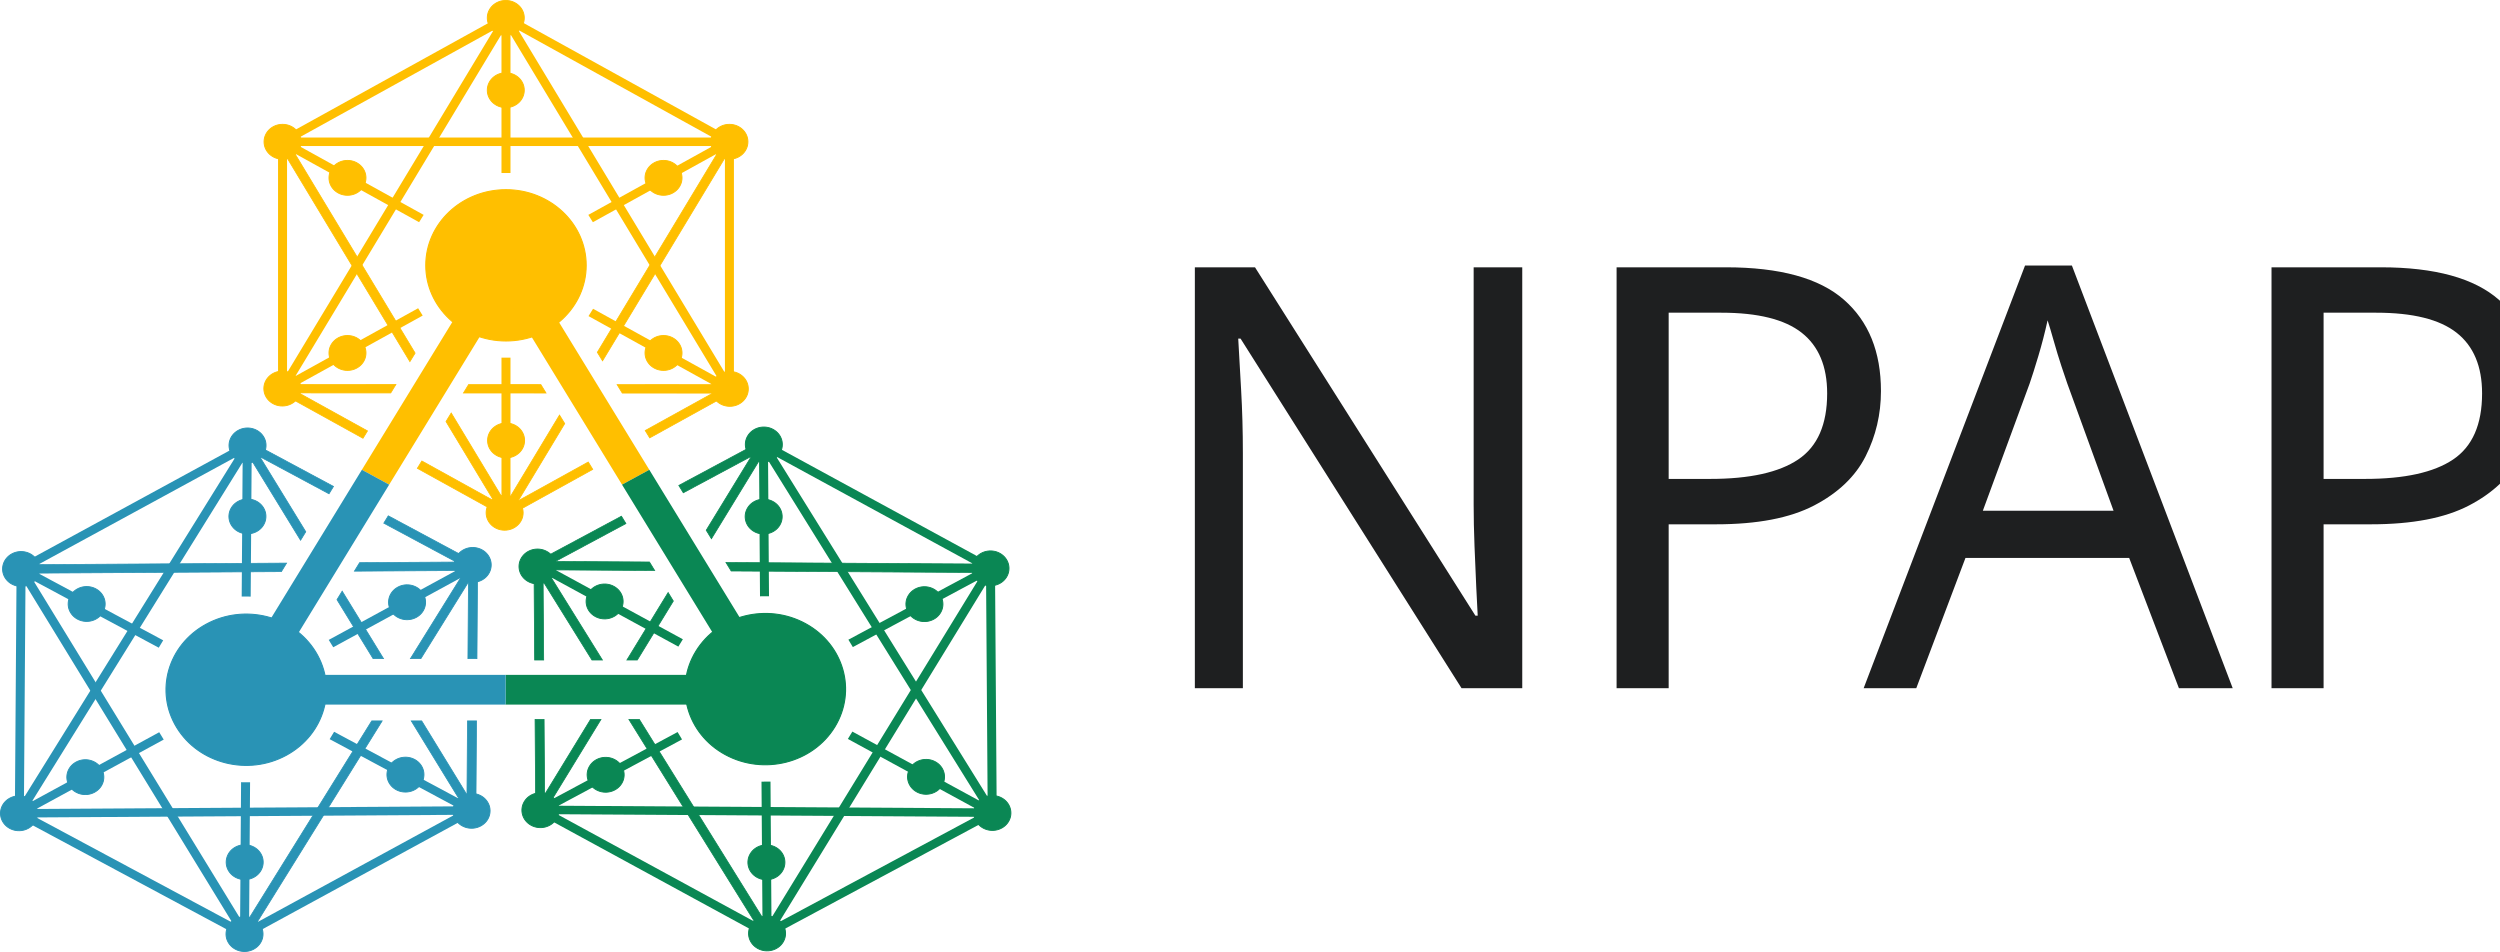
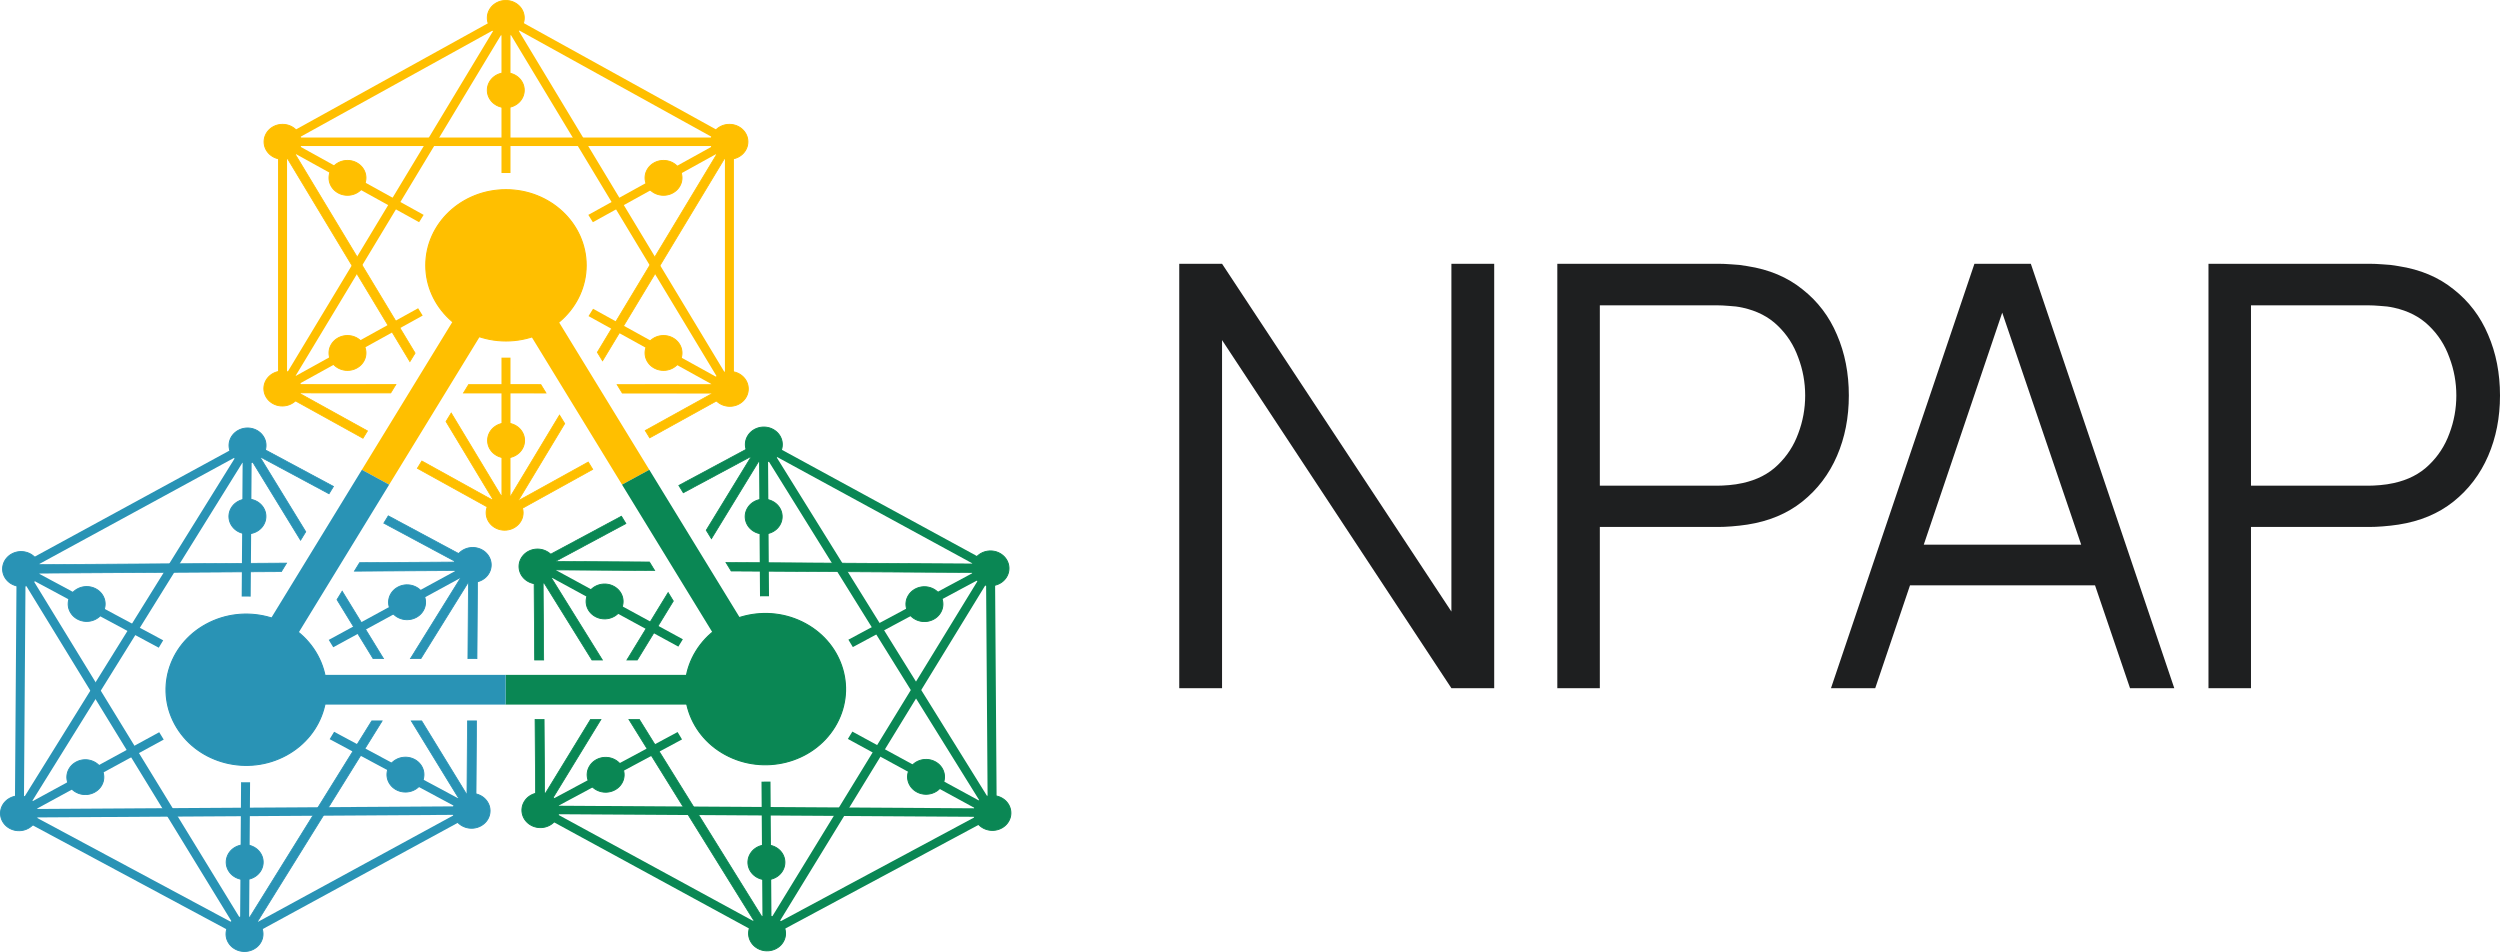
<svg xmlns="http://www.w3.org/2000/svg" version="1.1" id="svg1" width="1125.745" height="428.661" viewBox="0 0 1125.745 428.661" xml:space="preserve">
  <defs id="defs1" />
  <g id="layer1" transform="matrix(-0.3575605,0,0,0.3372961,731.2765,-38.92885)">
    <g id="g100" style="opacity:1;fill:#ffbf00;fill-opacity:1">
      <circle style="display:inline;opacity:1;fill:#ffbf00;fill-opacity:1;stroke:#ffbf00;stroke-width:1.428;stroke-opacity:1" id="path2" cx="1407.966" cy="469.633" r="101" />
      <ellipse style="display:inline;opacity:1;fill:#ffbf00;fill-opacity:1;stroke:#ffbf00;stroke-width:1.233;stroke-opacity:1" id="path38" cx="1689.357" cy="304.69" rx="23.267" ry="23.282" />
      <ellipse style="display:inline;opacity:1;fill:#ffbf00;fill-opacity:1;stroke:#ffbf00;stroke-width:1.233;stroke-opacity:1" id="ellipse41" cx="1126.075" cy="634.577" rx="23.267" ry="23.282" />
      <ellipse style="display:inline;opacity:1;fill:#ffbf00;fill-opacity:1;stroke:#ffbf00;stroke-width:1.233;stroke-opacity:1" id="ellipse70" cx="1408.219" cy="139.313" rx="23.267" ry="23.282" />
      <ellipse style="display:inline;opacity:1;fill:#ffbf00;fill-opacity:1;stroke:#ffbf00;stroke-width:1.233;stroke-opacity:1" id="ellipse71" cx="1126.575" cy="304.691" rx="23.267" ry="23.282" />
      <ellipse style="display:inline;opacity:1;fill:#ffbf00;fill-opacity:1;stroke:#ffbf00;stroke-width:1.233;stroke-opacity:1" id="ellipse72" cx="1409.669" cy="799.953" rx="23.267" ry="23.282" />
      <ellipse style="display:inline;opacity:1;fill:#ffbf00;fill-opacity:1;stroke:#ffbf00;stroke-width:1.233;stroke-opacity:1" id="ellipse73" cx="1689.61" cy="634.146" rx="23.267" ry="23.282" />
      <ellipse style="display:inline;opacity:1;fill:#ffbf00;fill-opacity:1;stroke:#ffbf00;stroke-width:1.233;stroke-opacity:1" id="ellipse74" cx="1408.219" cy="235.813" rx="23.267" ry="23.282" />
      <ellipse style="display:inline;opacity:1;fill:#ffbf00;fill-opacity:1;stroke:#ffbf00;stroke-width:1.233;stroke-opacity:1" id="ellipse75" cx="1407.842" cy="703.453" rx="23.267" ry="23.282" />
      <path style="display:inline;opacity:1;fill:#ffbf00;fill-opacity:1;stroke:#ffbf00;stroke-width:11.339;stroke-dasharray:none;stroke-opacity:1" d="M 1126.575,634.577 V 304.691" id="path41" />
      <path style="display:inline;opacity:1;fill:#ffbf00;fill-opacity:1;stroke:#ffbf00;stroke-width:11.339;stroke-dasharray:none;stroke-opacity:1" d="M 1126.575,304.691 1407.966,139.745" id="path42" />
      <path style="display:inline;opacity:1;fill:#ffbf00;fill-opacity:1;stroke:#ffbf00;stroke-width:11.339;stroke-dasharray:none;stroke-opacity:1" d="M 1689.357,304.691 1407.966,139.745" id="path43" />
      <path style="display:inline;opacity:1;fill:#ffbf00;fill-opacity:1;stroke:#ffbf00;stroke-width:11.339;stroke-dasharray:none;stroke-opacity:1" d="M 1689.357,634.577 V 304.691" id="path44" />
      <path style="display:inline;opacity:1;fill:#ffbf00;fill-opacity:1;stroke:#ffbf00;stroke-width:11.339;stroke-dasharray:none;stroke-opacity:1" d="M 1407.966,139.745 1126.575,634.577" id="path49" />
      <path style="display:inline;opacity:1;fill:#ffbf00;fill-opacity:1;stroke:#ffbf00;stroke-width:11.339;stroke-dasharray:none;stroke-opacity:1" d="m 1407.966,139.745 281.391,494.833" id="path50" />
      <path style="display:inline;opacity:1;fill:#ffbf00;fill-opacity:1;stroke:#ffbf00;stroke-width:11.339;stroke-dasharray:none;stroke-opacity:1" d="m 1126.575,304.691 h 562.782" id="path53" />
      <path style="display:inline;opacity:1;fill:#ffbf00;fill-opacity:1;stroke:#ffbf00;stroke-width:11.339;stroke-dasharray:none;stroke-opacity:1" d="m 1407.966,139.745 10e-5,206.639" id="path56" />
      <path style="display:inline;opacity:1;fill:#ffbf00;fill-opacity:1;stroke:#ffbf00;stroke-width:11.339;stroke-dasharray:none;stroke-opacity:1" d="m 1407.966,592.882 10e-5,206.639" id="path61" />
      <path style="display:inline;opacity:1;fill:#ffbf00;fill-opacity:1;stroke:#ffbf00;stroke-width:11.339;stroke-dasharray:none;stroke-opacity:1" d="M 1689.357,304.691 1514.517,407.176" id="path62" />
      <path style="display:inline;opacity:1;fill:#ffbf00;fill-opacity:1;stroke:#ffbf00;stroke-width:11.339;stroke-dasharray:none;stroke-opacity:1" d="M 1301.415,407.176 1126.575,304.691" id="path63" />
      <path style="display:inline;opacity:1;fill:#ffbf00;fill-opacity:1;stroke:#ffbf00;stroke-width:11.339;stroke-dasharray:none;stroke-opacity:1" d="M 1690.574,634.29 1515.734,531.805" id="path64" />
      <path style="display:inline;opacity:1;fill:#ffbf00;fill-opacity:1;stroke:#ffbf00;stroke-width:11.339;stroke-dasharray:none;stroke-opacity:1" d="M 1301.168,532.524 1126.328,635.009" id="path65" />
      <path style="display:inline;opacity:1;fill:#ffbf00;fill-opacity:1;stroke:#ffbf00;stroke-width:39.685;stroke-dasharray:none;stroke-opacity:1" d="M 1407.966,469.633 1244.645,752.513" id="path79" />
      <path style="display:inline;opacity:1;fill:#ffbf00;fill-opacity:1;stroke:#ffbf00;stroke-width:39.685;stroke-dasharray:none;stroke-opacity:1" d="m 1408.94,469.633 163.321,282.88" id="path80" />
      <ellipse style="display:inline;opacity:1;fill:#ffbf00;fill-opacity:1;stroke:#ffbf00;stroke-width:1.233;stroke-opacity:1" id="ellipse80" cx="1209.564" cy="352.852" rx="23.267" ry="23.282" />
      <ellipse style="display:inline;opacity:1;fill:#ffbf00;fill-opacity:1;stroke:#ffbf00;stroke-width:1.233;stroke-opacity:1" id="ellipse81" cx="1607.585" cy="352.852" rx="23.267" ry="23.282" />
      <ellipse style="display:inline;opacity:1;fill:#ffbf00;fill-opacity:1;stroke:#ffbf00;stroke-width:1.233;stroke-opacity:1" id="ellipse82" cx="1607.585" cy="586.626" rx="23.267" ry="23.282" />
      <ellipse style="display:inline;opacity:1;fill:#ffbf00;fill-opacity:1;stroke:#ffbf00;stroke-width:1.233;stroke-opacity:1" id="ellipse83" cx="1209.564" cy="586.626" rx="23.267" ry="23.282" />
      <path id="path60" style="baseline-shift:baseline;display:inline;overflow:visible;opacity:1;vector-effect:none;fill:#ffbf00;fill-opacity:1;stroke:#ffbf00;stroke-opacity:1;enable-background:accumulate;stop-color:#000000" d="m 1684.43,301.889 -162.019,284.91 6.572,11.383 165.303,-290.688 z m -207.496,364.883 -73.897,129.947 9.857,5.605 70.611,-124.17 z" />
      <path id="path73" style="baseline-shift:baseline;display:inline;overflow:visible;opacity:1;vector-effect:none;fill:#ffbf00;fill-opacity:1;stroke:#ffbf00;stroke-opacity:1;enable-background:accumulate;stop-color:#000000" d="m 1686.49,629.686 -104.092,61.016 5.67,9.82 104.156,-61.053 z m -172.566,101.154 -108.824,63.791 5.732,9.781 108.762,-63.752 z" />
      <path id="path58" style="baseline-shift:baseline;display:inline;overflow:visible;opacity:1;vector-effect:none;fill:#ffbf00;fill-opacity:1;stroke:#ffbf00;stroke-opacity:1;enable-background:accumulate;stop-color:#000000" d="m 1690.57,628.621 -143.973,0.074 6.545,11.334 137.438,-0.07 z m -235.594,0.119 -90.891,0.047 -6.549,11.342 103.984,-0.053 z m -186.932,0.096 -141.473,0.072 0.01,11.338 134.914,-0.068 z" />
      <path id="path89" style="baseline-shift:baseline;display:inline;overflow:visible;opacity:1;vector-effect:none;fill:#ffbf00;fill-opacity:1;stroke:#ffbf00;stroke-opacity:1;enable-background:accumulate;stop-color:#000000" d="m 1131.504,301.889 -9.857,5.605 164.705,289.633 6.57,-11.383 z m 209.061,367.637 -6.572,11.383 69.045,121.416 9.857,-5.605 z" />
      <path id="path91" style="baseline-shift:baseline;display:inline;overflow:visible;opacity:1;vector-effect:none;fill:#ffbf00;fill-opacity:1;stroke:#ffbf00;stroke-opacity:1;enable-background:accumulate;stop-color:#000000" d="m 1129.443,629.686 -5.732,9.783 103.252,60.523 5.668,-9.818 z m 174.924,102.537 -5.67,9.82 106.402,62.369 5.732,-9.781 z" />
    </g>
    <g id="g128" style="opacity:1;fill:#0a8754;fill-opacity:1;stroke:#0a8754;stroke-opacity:1" transform="matrix(0.5,0.8660254,0.8660254,-0.5,-29.37281,50.87531)">
      <circle style="display:inline;opacity:1;fill:#0a8754;fill-opacity:1;stroke:#0a8754;stroke-width:1.428;stroke-opacity:1" id="circle100" cx="1407.966" cy="469.633" r="101" />
      <ellipse style="display:inline;opacity:1;fill:#0a8754;fill-opacity:1;stroke:#0a8754;stroke-width:1.233;stroke-opacity:1" id="ellipse100" cx="1689.357" cy="304.69" rx="23.267" ry="23.282" />
      <ellipse style="display:inline;opacity:1;fill:#0a8754;fill-opacity:1;stroke:#0a8754;stroke-width:1.233;stroke-opacity:1" id="ellipse101" cx="1126.075" cy="634.577" rx="23.267" ry="23.282" />
      <ellipse style="display:inline;opacity:1;fill:#0a8754;fill-opacity:1;stroke:#0a8754;stroke-width:1.233;stroke-opacity:1" id="ellipse102" cx="1408.219" cy="139.313" rx="23.267" ry="23.282" />
      <ellipse style="display:inline;opacity:1;fill:#0a8754;fill-opacity:1;stroke:#0a8754;stroke-width:1.233;stroke-opacity:1" id="ellipse103" cx="1126.575" cy="304.691" rx="23.267" ry="23.282" />
      <ellipse style="display:inline;opacity:1;fill:#0a8754;fill-opacity:1;stroke:#0a8754;stroke-width:1.233;stroke-opacity:1" id="ellipse104" cx="1409.669" cy="799.953" rx="23.267" ry="23.282" />
      <ellipse style="display:inline;opacity:1;fill:#0a8754;fill-opacity:1;stroke:#0a8754;stroke-width:1.233;stroke-opacity:1" id="ellipse105" cx="1689.61" cy="634.146" rx="23.267" ry="23.282" />
      <ellipse style="display:inline;opacity:1;fill:#0a8754;fill-opacity:1;stroke:#0a8754;stroke-width:1.233;stroke-opacity:1" id="ellipse106" cx="1408.219" cy="235.813" rx="23.267" ry="23.282" />
      <ellipse style="display:inline;opacity:1;fill:#0a8754;fill-opacity:1;stroke:#0a8754;stroke-width:1.233;stroke-opacity:1" id="ellipse107" cx="1407.842" cy="703.453" rx="23.267" ry="23.282" />
      <path style="display:inline;opacity:1;fill:#0a8754;fill-opacity:1;stroke:#0a8754;stroke-width:11.339;stroke-dasharray:none;stroke-opacity:1" d="M 1126.575,634.577 V 304.691" id="path107" />
      <path style="display:inline;opacity:1;fill:#0a8754;fill-opacity:1;stroke:#0a8754;stroke-width:11.339;stroke-dasharray:none;stroke-opacity:1" d="M 1126.575,304.691 1407.966,139.745" id="path108" />
      <path style="display:inline;opacity:1;fill:#0a8754;fill-opacity:1;stroke:#0a8754;stroke-width:11.339;stroke-dasharray:none;stroke-opacity:1" d="M 1689.357,304.691 1407.966,139.745" id="path109" />
      <path style="display:inline;opacity:1;fill:#0a8754;fill-opacity:1;stroke:#0a8754;stroke-width:11.339;stroke-dasharray:none;stroke-opacity:1" d="M 1689.357,634.577 V 304.691" id="path110" />
      <path style="display:inline;opacity:1;fill:#0a8754;fill-opacity:1;stroke:#0a8754;stroke-width:11.339;stroke-dasharray:none;stroke-opacity:1" d="M 1407.966,139.745 1126.575,634.577" id="path111" />
      <path style="display:inline;opacity:1;fill:#0a8754;fill-opacity:1;stroke:#0a8754;stroke-width:11.339;stroke-dasharray:none;stroke-opacity:1" d="m 1407.966,139.745 281.391,494.833" id="path112" />
      <path style="display:inline;opacity:1;fill:#0a8754;fill-opacity:1;stroke:#0a8754;stroke-width:11.339;stroke-dasharray:none;stroke-opacity:1" d="m 1126.575,304.691 h 562.782" id="path113" />
      <path style="display:inline;opacity:1;fill:#0a8754;fill-opacity:1;stroke:#0a8754;stroke-width:11.339;stroke-dasharray:none;stroke-opacity:1" d="m 1407.966,139.745 10e-5,206.639" id="path114" />
      <path style="display:inline;opacity:1;fill:#0a8754;fill-opacity:1;stroke:#0a8754;stroke-width:11.339;stroke-dasharray:none;stroke-opacity:1" d="m 1407.966,592.882 10e-5,206.639" id="path115" />
      <path style="display:inline;opacity:1;fill:#0a8754;fill-opacity:1;stroke:#0a8754;stroke-width:11.339;stroke-dasharray:none;stroke-opacity:1" d="M 1689.357,304.691 1514.517,407.176" id="path116" />
      <path style="display:inline;opacity:1;fill:#0a8754;fill-opacity:1;stroke:#0a8754;stroke-width:11.339;stroke-dasharray:none;stroke-opacity:1" d="M 1301.415,407.176 1126.575,304.691" id="path117" />
      <path style="display:inline;opacity:1;fill:#0a8754;fill-opacity:1;stroke:#0a8754;stroke-width:11.339;stroke-dasharray:none;stroke-opacity:1" d="M 1690.574,634.29 1515.734,531.805" id="path118" />
      <path style="display:inline;opacity:1;fill:#0a8754;fill-opacity:1;stroke:#0a8754;stroke-width:11.339;stroke-dasharray:none;stroke-opacity:1" d="M 1301.168,532.524 1126.328,635.009" id="path119" />
      <path style="display:inline;opacity:1;fill:#0a8754;fill-opacity:1;stroke:#0a8754;stroke-width:39.685;stroke-dasharray:none;stroke-opacity:1" d="M 1407.966,469.633 1244.645,752.513" id="path120" />
      <path style="display:inline;opacity:1;fill:#0a8754;fill-opacity:1;stroke:#0a8754;stroke-width:39.685;stroke-dasharray:none;stroke-opacity:1" d="m 1408.94,469.633 163.321,282.88" id="path121" />
      <ellipse style="display:inline;opacity:1;fill:#0a8754;fill-opacity:1;stroke:#0a8754;stroke-width:1.233;stroke-opacity:1" id="ellipse121" cx="1209.564" cy="352.852" rx="23.267" ry="23.282" />
      <ellipse style="display:inline;opacity:1;fill:#0a8754;fill-opacity:1;stroke:#0a8754;stroke-width:1.233;stroke-opacity:1" id="ellipse122" cx="1607.585" cy="352.852" rx="23.267" ry="23.282" />
      <ellipse style="display:inline;opacity:1;fill:#0a8754;fill-opacity:1;stroke:#0a8754;stroke-width:1.233;stroke-opacity:1" id="ellipse123" cx="1607.585" cy="586.626" rx="23.267" ry="23.282" />
      <ellipse style="display:inline;opacity:1;fill:#0a8754;fill-opacity:1;stroke:#0a8754;stroke-width:1.233;stroke-opacity:1" id="ellipse124" cx="1209.564" cy="586.626" rx="23.267" ry="23.282" />
      <path id="path124" style="baseline-shift:baseline;display:inline;overflow:visible;opacity:1;vector-effect:none;fill:#0a8754;fill-opacity:1;stroke:#0a8754;stroke-opacity:1;enable-background:accumulate;stop-color:#000000" d="m 1684.43,301.889 -162.019,284.91 6.572,11.383 165.303,-290.688 z m -207.496,364.883 -73.897,129.947 9.857,5.605 70.611,-124.17 z" />
      <path id="path125" style="baseline-shift:baseline;display:inline;overflow:visible;opacity:1;vector-effect:none;fill:#0a8754;fill-opacity:1;stroke:#0a8754;stroke-opacity:1;enable-background:accumulate;stop-color:#000000" d="m 1686.49,629.686 -104.092,61.016 5.67,9.82 104.156,-61.053 z m -172.566,101.154 -108.824,63.791 5.732,9.781 108.762,-63.752 z" />
      <path id="path126" style="baseline-shift:baseline;display:inline;overflow:visible;opacity:1;vector-effect:none;fill:#0a8754;fill-opacity:1;stroke:#0a8754;stroke-opacity:1;enable-background:accumulate;stop-color:#000000" d="m 1690.57,628.621 -143.973,0.074 6.545,11.334 137.438,-0.07 z m -235.594,0.119 -90.891,0.047 -6.549,11.342 103.984,-0.053 z m -186.932,0.096 -141.473,0.072 0.01,11.338 134.914,-0.068 z" />
      <path id="path127" style="baseline-shift:baseline;display:inline;overflow:visible;opacity:1;vector-effect:none;fill:#0a8754;fill-opacity:1;stroke:#0a8754;stroke-opacity:1;enable-background:accumulate;stop-color:#000000" d="m 1131.504,301.889 -9.857,5.605 164.705,289.633 6.57,-11.383 z m 209.061,367.637 -6.572,11.383 69.045,121.416 9.857,-5.605 z" />
      <path id="path128" style="baseline-shift:baseline;display:inline;overflow:visible;opacity:1;vector-effect:none;fill:#0a8754;fill-opacity:1;stroke:#0a8754;stroke-opacity:1;enable-background:accumulate;stop-color:#000000" d="m 1129.443,629.686 -5.732,9.783 103.252,60.523 5.668,-9.818 z m 174.924,102.537 -5.67,9.82 106.402,62.369 5.732,-9.781 z" />
    </g>
    <g id="g156" style="opacity:1;fill:#2993b5;fill-opacity:1;stroke:#2993b5;stroke-opacity:1" transform="matrix(0.5,-0.8660254,-0.8660254,-0.5,1437.826,2490.388)">
      <circle style="display:inline;opacity:1;fill:#2993b5;fill-opacity:1;stroke:#2993b5;stroke-width:1.428;stroke-opacity:1" id="circle128" cx="1407.966" cy="469.633" r="101" />
      <ellipse style="display:inline;opacity:1;fill:#2993b5;fill-opacity:1;stroke:#2993b5;stroke-width:1.233;stroke-opacity:1" id="ellipse128" cx="1689.357" cy="304.69" rx="23.267" ry="23.282" />
      <ellipse style="display:inline;opacity:1;fill:#2993b5;fill-opacity:1;stroke:#2993b5;stroke-width:1.233;stroke-opacity:1" id="ellipse129" cx="1126.075" cy="634.577" rx="23.267" ry="23.282" />
      <ellipse style="display:inline;opacity:1;fill:#2993b5;fill-opacity:1;stroke:#2993b5;stroke-width:1.233;stroke-opacity:1" id="ellipse130" cx="1408.219" cy="139.313" rx="23.267" ry="23.282" />
      <ellipse style="display:inline;opacity:1;fill:#2993b5;fill-opacity:1;stroke:#2993b5;stroke-width:1.233;stroke-opacity:1" id="ellipse131" cx="1126.575" cy="304.691" rx="23.267" ry="23.282" />
      <ellipse style="display:inline;opacity:1;fill:#2993b5;fill-opacity:1;stroke:#2993b5;stroke-width:1.233;stroke-opacity:1" id="ellipse132" cx="1409.669" cy="799.953" rx="23.267" ry="23.282" />
      <ellipse style="display:inline;opacity:1;fill:#2993b5;fill-opacity:1;stroke:#2993b5;stroke-width:1.233;stroke-opacity:1" id="ellipse133" cx="1689.61" cy="634.146" rx="23.267" ry="23.282" />
      <ellipse style="display:inline;opacity:1;fill:#2993b5;fill-opacity:1;stroke:#2993b5;stroke-width:1.233;stroke-opacity:1" id="ellipse134" cx="1408.219" cy="235.813" rx="23.267" ry="23.282" />
      <ellipse style="display:inline;opacity:1;fill:#2993b5;fill-opacity:1;stroke:#2993b5;stroke-width:1.233;stroke-opacity:1" id="ellipse135" cx="1407.842" cy="703.453" rx="23.267" ry="23.282" />
      <path style="display:inline;opacity:1;fill:#2993b5;fill-opacity:1;stroke:#2993b5;stroke-width:11.339;stroke-dasharray:none;stroke-opacity:1" d="M 1126.575,634.577 V 304.691" id="path135" />
      <path style="display:inline;opacity:1;fill:#2993b5;fill-opacity:1;stroke:#2993b5;stroke-width:11.339;stroke-dasharray:none;stroke-opacity:1" d="M 1126.575,304.691 1407.966,139.745" id="path136" />
      <path style="display:inline;opacity:1;fill:#2993b5;fill-opacity:1;stroke:#2993b5;stroke-width:11.339;stroke-dasharray:none;stroke-opacity:1" d="M 1689.357,304.691 1407.966,139.745" id="path137" />
      <path style="display:inline;opacity:1;fill:#2993b5;fill-opacity:1;stroke:#2993b5;stroke-width:11.339;stroke-dasharray:none;stroke-opacity:1" d="M 1689.357,634.577 V 304.691" id="path138" />
      <path style="display:inline;opacity:1;fill:#2993b5;fill-opacity:1;stroke:#2993b5;stroke-width:11.339;stroke-dasharray:none;stroke-opacity:1" d="M 1407.966,139.745 1126.575,634.577" id="path139" />
      <path style="display:inline;opacity:1;fill:#2993b5;fill-opacity:1;stroke:#2993b5;stroke-width:11.339;stroke-dasharray:none;stroke-opacity:1" d="m 1407.966,139.745 281.391,494.833" id="path140" />
      <path style="display:inline;opacity:1;fill:#2993b5;fill-opacity:1;stroke:#2993b5;stroke-width:11.339;stroke-dasharray:none;stroke-opacity:1" d="m 1126.575,304.691 h 562.782" id="path141" />
      <path style="display:inline;opacity:1;fill:#2993b5;fill-opacity:1;stroke:#2993b5;stroke-width:11.339;stroke-dasharray:none;stroke-opacity:1" d="m 1407.966,139.745 10e-5,206.639" id="path142" />
      <path style="display:inline;opacity:1;fill:#2993b5;fill-opacity:1;stroke:#2993b5;stroke-width:11.339;stroke-dasharray:none;stroke-opacity:1" d="m 1407.966,592.882 10e-5,206.639" id="path143" />
      <path style="display:inline;opacity:1;fill:#2993b5;fill-opacity:1;stroke:#2993b5;stroke-width:11.339;stroke-dasharray:none;stroke-opacity:1" d="M 1689.357,304.691 1514.517,407.176" id="path144" />
      <path style="display:inline;opacity:1;fill:#2993b5;fill-opacity:1;stroke:#2993b5;stroke-width:11.339;stroke-dasharray:none;stroke-opacity:1" d="M 1301.415,407.176 1126.575,304.691" id="path145" />
      <path style="display:inline;opacity:1;fill:#2993b5;fill-opacity:1;stroke:#2993b5;stroke-width:11.339;stroke-dasharray:none;stroke-opacity:1" d="M 1690.574,634.29 1515.734,531.805" id="path146" />
      <path style="display:inline;opacity:1;fill:#2993b5;fill-opacity:1;stroke:#2993b5;stroke-width:11.339;stroke-dasharray:none;stroke-opacity:1" d="M 1301.168,532.524 1126.328,635.009" id="path147" />
      <path style="display:inline;opacity:1;fill:#2993b5;fill-opacity:1;stroke:#2993b5;stroke-width:39.685;stroke-dasharray:none;stroke-opacity:1" d="M 1407.966,469.633 1244.645,752.513" id="path148" />
      <path style="display:inline;opacity:1;fill:#2993b5;fill-opacity:1;stroke:#2993b5;stroke-width:39.685;stroke-dasharray:none;stroke-opacity:1" d="m 1408.94,469.633 163.321,282.88" id="path149" />
      <ellipse style="display:inline;opacity:1;fill:#2993b5;fill-opacity:1;stroke:#2993b5;stroke-width:1.233;stroke-opacity:1" id="ellipse149" cx="1209.564" cy="352.852" rx="23.267" ry="23.282" />
      <ellipse style="display:inline;opacity:1;fill:#2993b5;fill-opacity:1;stroke:#2993b5;stroke-width:1.233;stroke-opacity:1" id="ellipse150" cx="1607.585" cy="352.852" rx="23.267" ry="23.282" />
      <ellipse style="display:inline;opacity:1;fill:#2993b5;fill-opacity:1;stroke:#2993b5;stroke-width:1.233;stroke-opacity:1" id="ellipse151" cx="1607.585" cy="586.626" rx="23.267" ry="23.282" />
      <ellipse style="display:inline;opacity:1;fill:#2993b5;fill-opacity:1;stroke:#2993b5;stroke-width:1.233;stroke-opacity:1" id="ellipse152" cx="1209.564" cy="586.626" rx="23.267" ry="23.282" />
      <path id="path152" style="baseline-shift:baseline;display:inline;overflow:visible;opacity:1;vector-effect:none;fill:#2993b5;fill-opacity:1;stroke:#2993b5;stroke-opacity:1;enable-background:accumulate;stop-color:#000000" d="m 1684.43,301.889 -162.019,284.91 6.572,11.383 165.303,-290.688 z m -207.496,364.883 -73.897,129.947 9.857,5.605 70.611,-124.17 z" />
      <path id="path153" style="baseline-shift:baseline;display:inline;overflow:visible;opacity:1;vector-effect:none;fill:#2993b5;fill-opacity:1;stroke:#2993b5;stroke-opacity:1;enable-background:accumulate;stop-color:#000000" d="m 1686.49,629.686 -104.092,61.016 5.67,9.82 104.156,-61.053 z m -172.566,101.154 -108.824,63.791 5.732,9.781 108.762,-63.752 z" />
      <path id="path154" style="baseline-shift:baseline;display:inline;overflow:visible;opacity:1;vector-effect:none;fill:#2993b5;fill-opacity:1;stroke:#2993b5;stroke-opacity:1;enable-background:accumulate;stop-color:#000000" d="m 1690.57,628.621 -143.973,0.074 6.545,11.334 137.438,-0.07 z m -235.594,0.119 -90.891,0.047 -6.549,11.342 103.984,-0.053 z m -186.932,0.096 -141.473,0.072 0.01,11.338 134.914,-0.068 z" />
      <path id="path155" style="baseline-shift:baseline;display:inline;overflow:visible;opacity:1;vector-effect:none;fill:#2993b5;fill-opacity:1;stroke:#2993b5;stroke-opacity:1;enable-background:accumulate;stop-color:#000000" d="m 1131.504,301.889 -9.857,5.605 164.705,289.633 6.57,-11.383 z m 209.061,367.637 -6.572,11.383 69.045,121.416 9.857,-5.605 z" />
      <path id="path156" style="baseline-shift:baseline;display:inline;overflow:visible;opacity:1;vector-effect:none;fill:#2993b5;fill-opacity:1;stroke:#2993b5;stroke-opacity:1;enable-background:accumulate;stop-color:#000000" d="m 1129.443,629.686 -5.732,9.783 103.252,60.523 5.668,-9.818 z m 174.924,102.537 -5.67,9.82 106.402,62.369 5.732,-9.781 z" />
    </g>
  </g>
-   <text xml:space="preserve" style="font-style:normal;font-variant:normal;font-weight:normal;font-stretch:normal;font-size:262.937px;font-family:Sparkling;-inkscape-font-specification:Sparkling;letter-spacing:-8.12px;writing-mode:lr-tb;direction:ltr;fill:#1e1f20;fill-opacity:1;stroke:none;stroke-width:77.755;stroke-linejoin:round;stroke-dasharray:none;stroke-opacity:1" x="517.649" y="306.972" id="text5" transform="scale(0.9905948,1.009494)">
-     <tspan id="tspan5" x="517.649" y="306.972" style="font-style:normal;font-variant:normal;font-weight:normal;font-stretch:normal;font-size:262.937px;font-family:Manrope;-inkscape-font-specification:Manrope;letter-spacing:-8.12px;fill:#1e1f20;fill-opacity:1;stroke:none;stroke-width:77.755;stroke-dasharray:none;stroke-opacity:1">NPAP</tspan>
-   </text>
+   <path style="font-size:262.937px;font-family:Manrope;-inkscape-font-specification:Manrope;letter-spacing:-8.12px;fill:#1e1f20;stroke-width:77.755;stroke-linejoin:round" d="M 536.055,306.972 V 117.657 h 19.457 L 659.767,272.79 V 117.657 H 679.224 V 306.972 H 659.767 L 555.512,151.707 v 155.264 z m 171.86,0 V 117.657 h 73.096 q 2.761,0 6.179,0.263 3.55,0.131 7.099,0.789 14.856,2.235 25.11,10.386 10.386,8.02 15.645,20.246 5.39,12.227 5.39,27.083 0,14.724 -5.39,26.951 -5.39,12.227 -15.776,20.378 -10.255,8.02 -24.979,10.255 -3.55,0.526 -7.099,0.789 -3.418,0.263 -6.179,0.263 h -53.771 v 71.913 z m 19.326,-90.319 h 53.245 q 2.366,0 5.522,-0.263 3.155,-0.263 6.179,-0.92 9.729,-2.103 15.908,-8.02 6.31,-5.916 9.334,-14.067 3.155,-8.151 3.155,-16.959 0,-8.808 -3.155,-16.959 -3.024,-8.283 -9.334,-14.199 -6.179,-5.916 -15.908,-8.02 -3.024,-0.657 -6.179,-0.789 -3.155,-0.263 -5.522,-0.263 h -53.245 z m 105.075,90.319 65.208,-189.315 h 25.636 l 65.208,189.315 H 968.254 L 906.332,128.437 h 7.625 l -61.527,178.534 z m 29.055,-45.883 v -18.143 h 97.813 v 18.143 z m 142.543,45.883 V 117.657 h 73.097 q 2.761,0 6.179,0.263 3.55,0.131 7.099,0.789 14.856,2.235 25.11,10.386 10.386,8.02 15.645,20.246 5.39,12.227 5.39,27.083 0,14.724 -5.39,26.951 -5.39,12.227 -15.776,20.378 -10.255,8.02 -24.979,10.255 -3.55,0.526 -7.099,0.789 -3.418,0.263 -6.179,0.263 h -53.771 v 71.913 z m 19.326,-90.319 h 53.245 q 2.366,0 5.522,-0.263 3.155,-0.263 6.179,-0.92 9.729,-2.103 15.908,-8.02 6.311,-5.916 9.334,-14.067 3.155,-8.151 3.155,-16.959 0,-8.808 -3.155,-16.959 -3.024,-8.283 -9.334,-14.199 -6.179,-5.916 -15.908,-8.02 -3.024,-0.657 -6.179,-0.789 -3.155,-0.263 -5.522,-0.263 h -53.245 z" id="text5" transform="scale(0.9905948,1.009494)" aria-label="NPAP" />
</svg>
